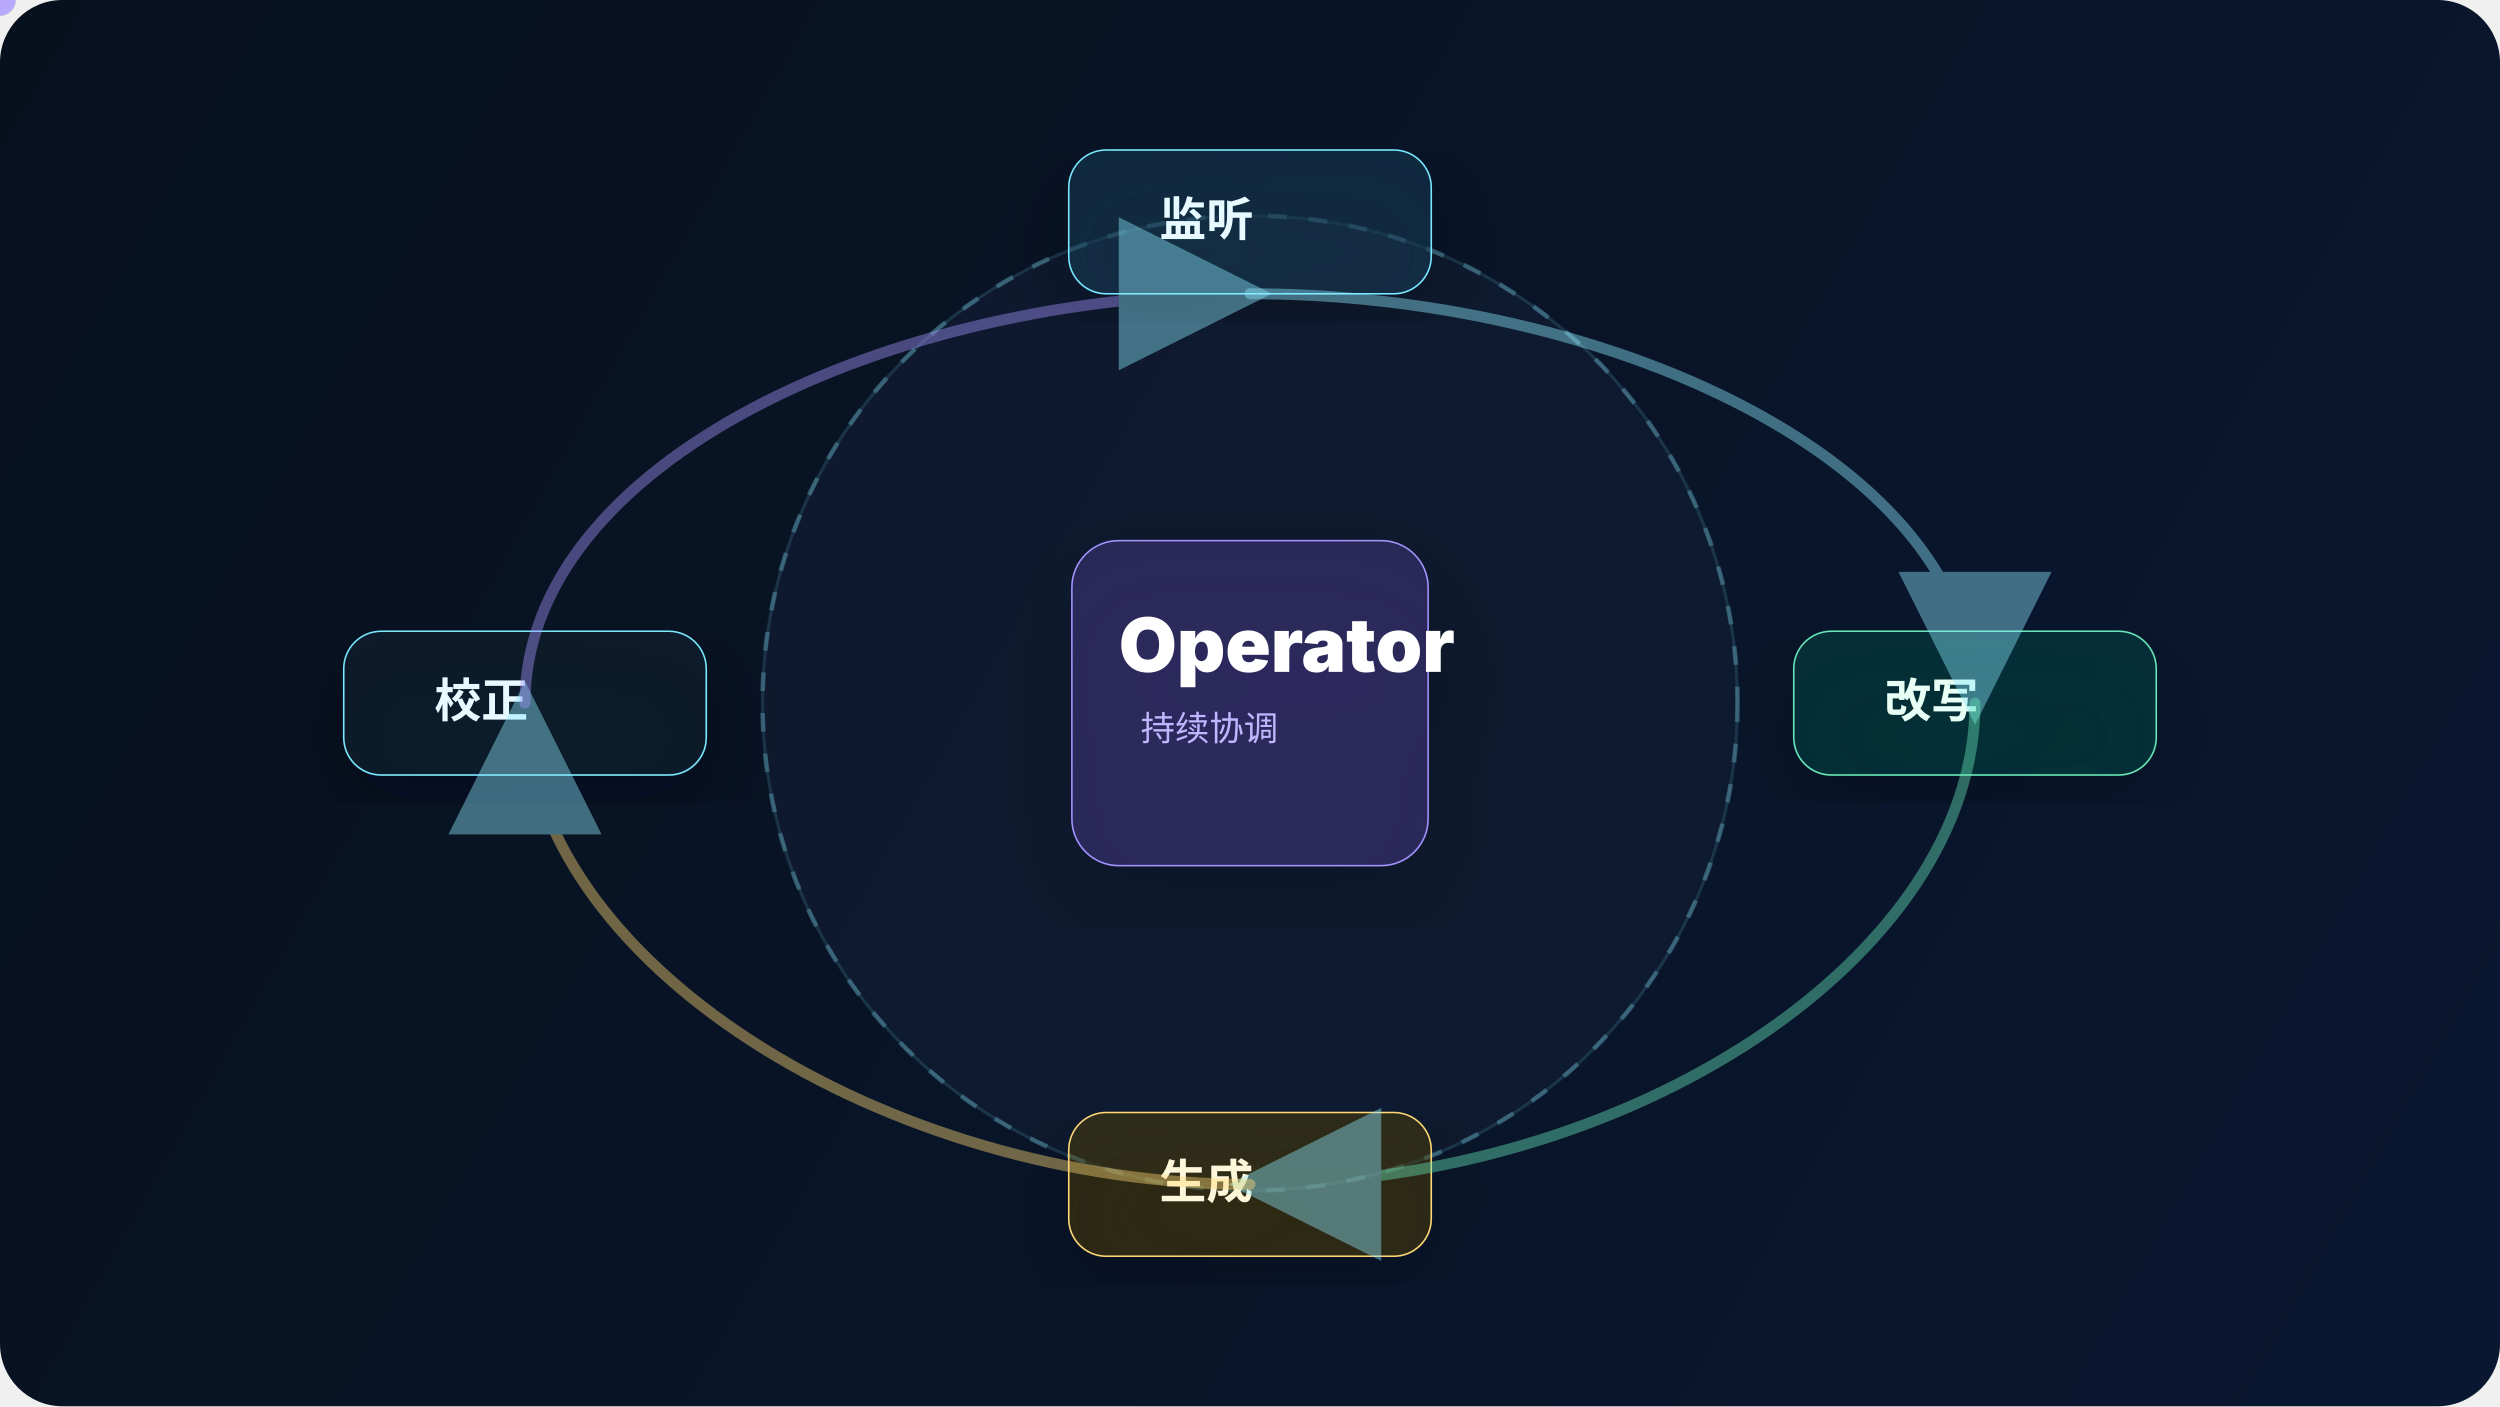
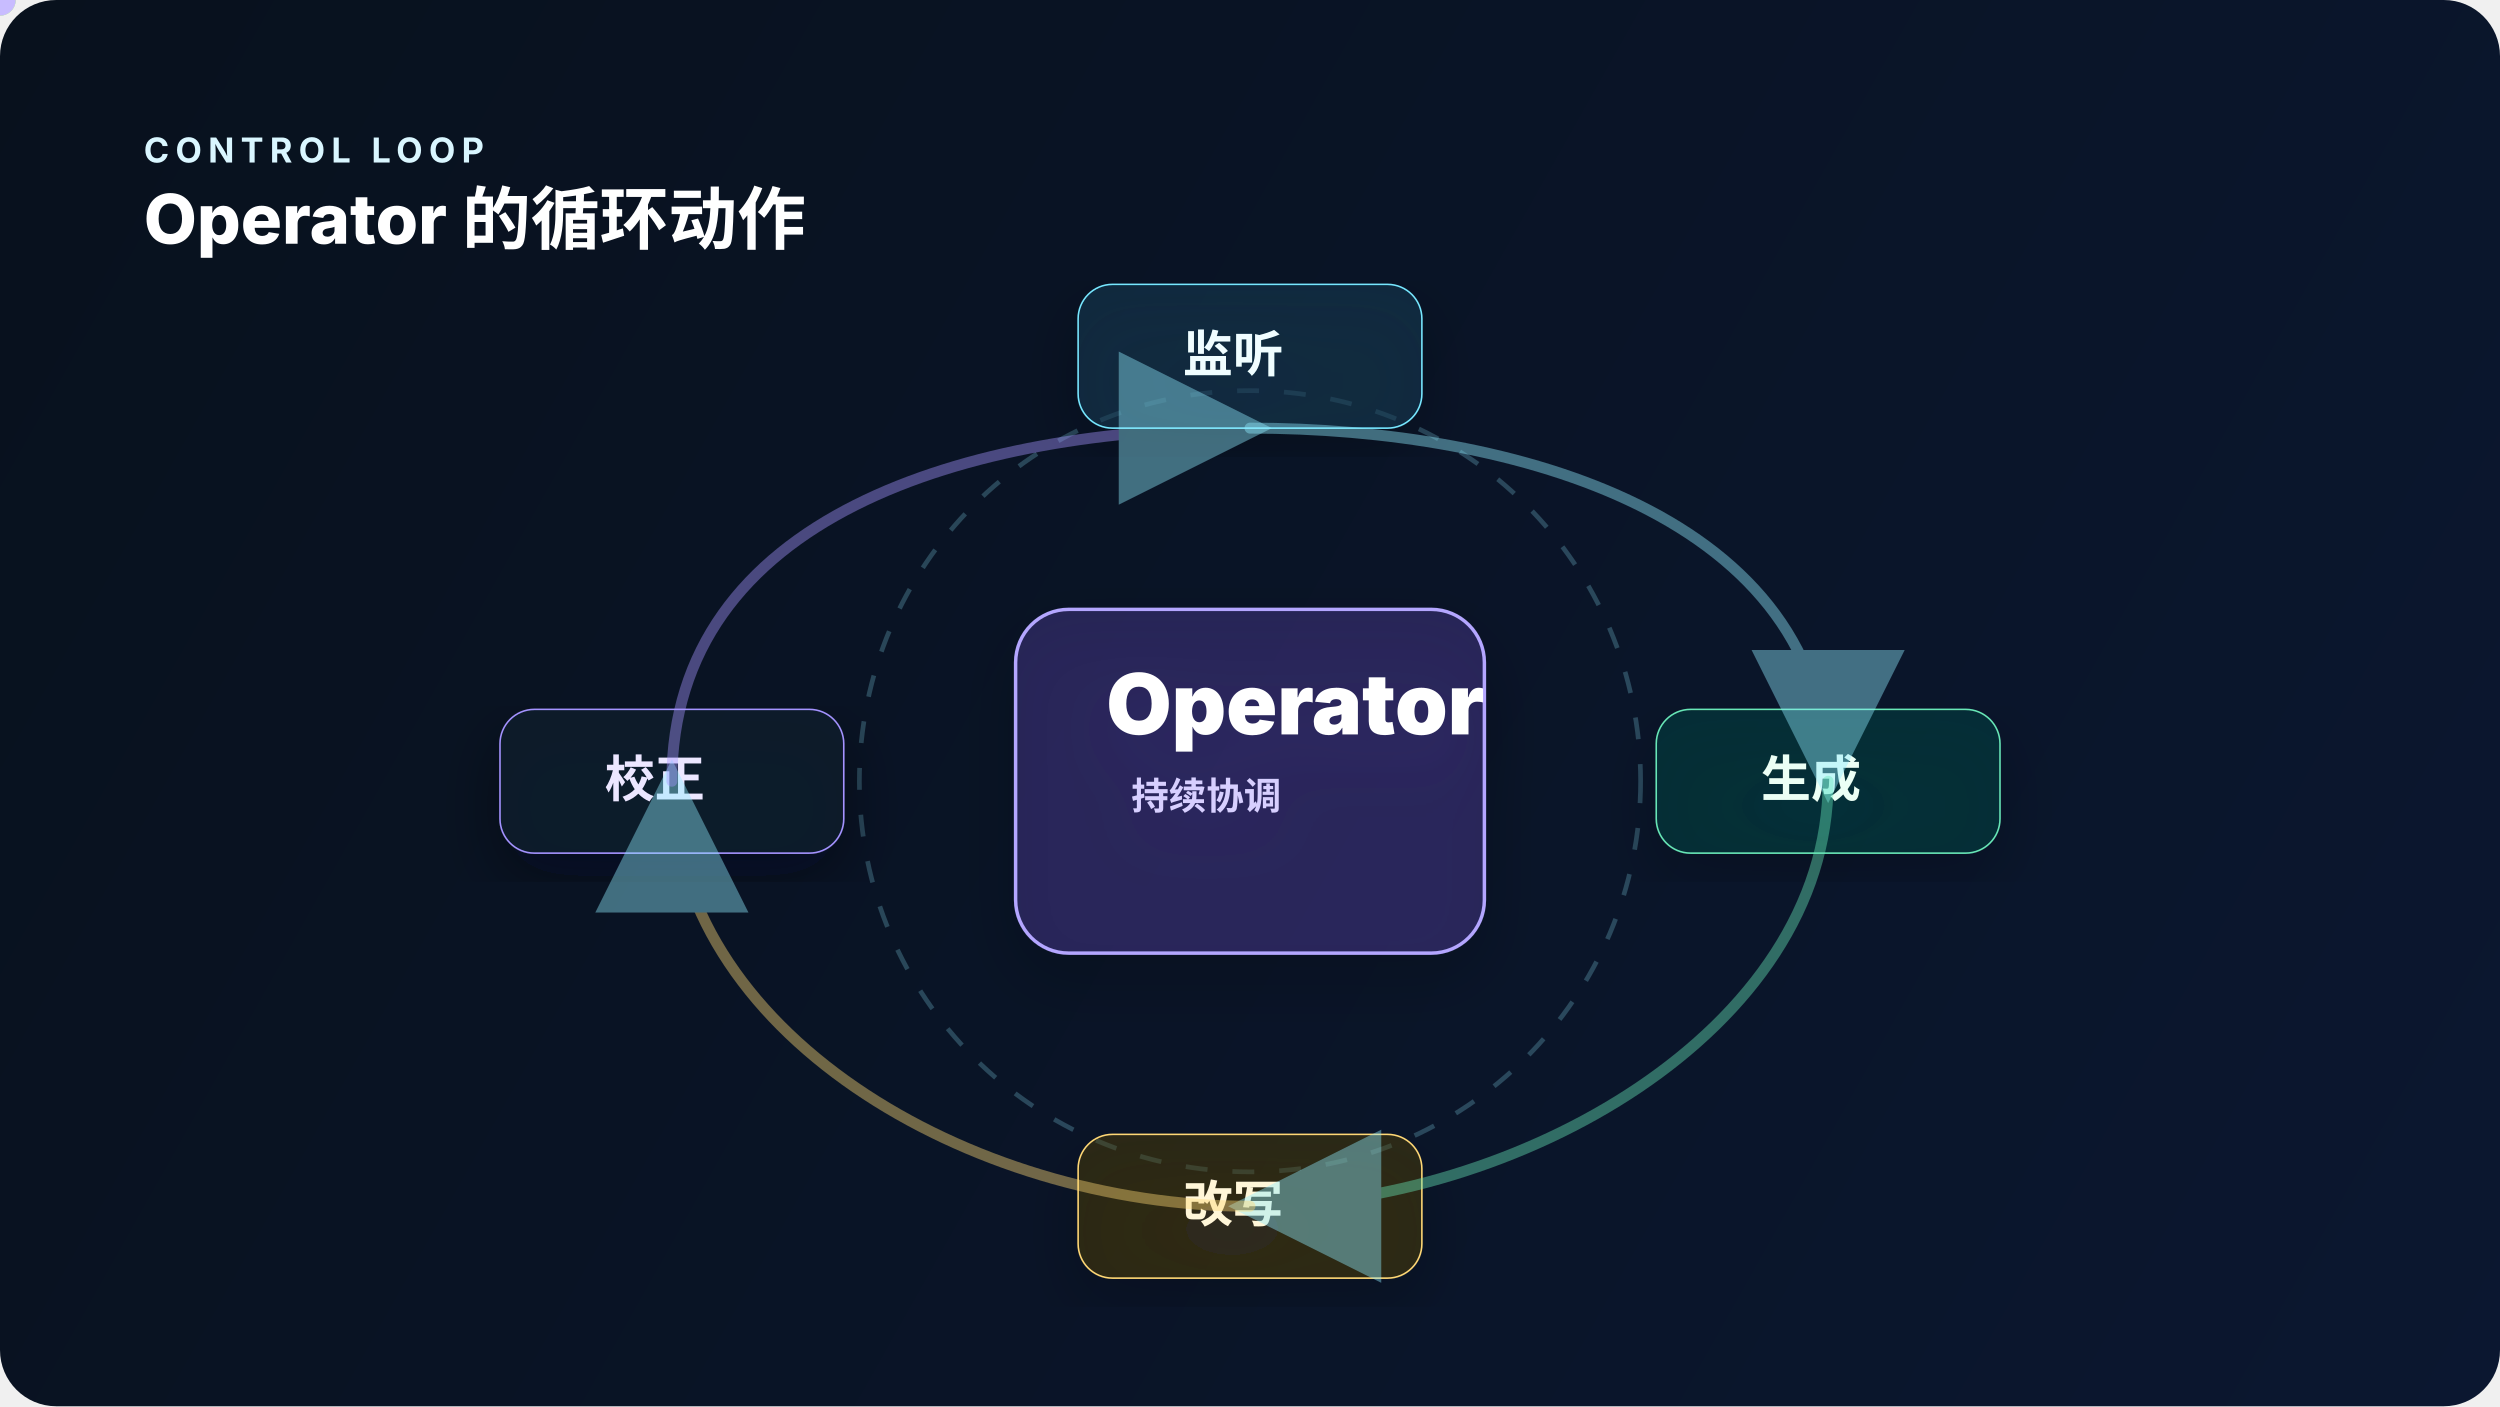
<svg xmlns="http://www.w3.org/2000/svg" width="1600" height="900" viewBox="0 0 1600 900" fill="none">
  <defs>
-     <linearGradient id="bg2" x1="0" y1="0" x2="1600" y2="900" gradientUnits="userSpaceOnUse">
-       <stop offset="0" stop-color="#07111E" />
-       <stop offset="1" stop-color="#0A1731" />
+     <linearGradient id="bg" x1="0" y1="0" x2="1600" y2="900" gradientUnits="userSpaceOnUse">
+       <stop offset="0" stop-color="#08111D" />
+       <stop offset="1" stop-color="#0B1730" />
    </linearGradient>
-     <filter id="shadow2" x="-20%" y="-20%" width="140%" height="140%">
-       <feDropShadow dx="0" dy="20" stdDeviation="26" flood-color="#000814" flood-opacity="0.44" />
+     <filter id="shadow" x="-20%" y="-20%" width="140%" height="140%">
+       <feDropShadow dx="0" dy="16" stdDeviation="20" flood-color="#000814" flood-opacity="0.42" />
    </filter>
-     <marker id="arrow2" markerWidth="14" markerHeight="14" refX="12" refY="7" orient="auto">
-       <path d="M0 0L14 7L0 14Z" fill="#8CEAFF" />
+     <marker id="arrow" markerWidth="14" markerHeight="14" refX="12" refY="7" orient="auto">
+       <path d="M0 0L14 7L0 14Z" fill="#8EEBFF" />
    </marker>
  </defs>
-   <rect width="1600" height="900" rx="40" fill="url(#bg2)" />
-   <circle cx="800" cy="450" r="312" fill="rgba(15,27,48,0.92)" stroke="rgba(122,232,255,0.14)" stroke-width="2" />
-   <circle cx="800" cy="450" r="312" stroke="#8CEAFF" stroke-opacity="0.28" stroke-width="3" stroke-dasharray="12 14">
-     <animateTransform attributeName="transform" attributeType="XML" type="rotate" from="0 800 450" to="360 800 450" dur="18s" repeatCount="indefinite" />
+   <rect width="1600" height="900" rx="36" fill="url(#bg)" />
+   <text x="92" y="104" fill="#D9F6FF" font-size="22" font-family="Inter, Arial, sans-serif" font-weight="700" letter-spacing="4">CONTROL LOOP</text>
+   <text x="92" y="156" fill="#FFFFFF" font-size="44" font-family="Inter, Arial, sans-serif" font-weight="820">Operator 的循环动作</text>
+   <circle cx="800" cy="500" r="250" stroke="#8EEBFF" stroke-opacity="0.24" stroke-width="3" stroke-dasharray="14 16">
+     <animateTransform attributeName="transform" attributeType="XML" type="rotate" from="0 800 500" to="360 800 500" dur="18s" repeatCount="indefinite" />
  </circle>
-   <g filter="url(#shadow2)">
-     <rect x="686" y="346" width="228" height="208" rx="30" fill="rgba(89,69,166,0.34)" stroke="#A493FF" />
-     <text x="716" y="430" fill="#FFFFFF" font-size="48" font-family="Inter, Arial, sans-serif" font-weight="900">Operator</text>
-     <text x="730" y="474" fill="#BFB6FF" font-size="22" font-family="Inter, Arial, sans-serif">持续协调</text>
+   <g filter="url(#shadow)">
+     <rect x="650" y="390" width="300" height="220" rx="34" fill="rgba(88,69,170,0.36)" stroke="#B4A6FF" stroke-width="2.2" />
+     <text x="708" y="470" fill="#FFFFFF" font-size="54" font-family="Inter, Arial, sans-serif" font-weight="860">Operator</text>
+     <text x="724" y="518" fill="#D7CFFF" font-size="24" font-family="Inter, Arial, sans-serif" font-weight="720">持续协调</text>
  </g>
-   <g filter="url(#shadow2)">
-     <rect x="684" y="96" width="232" height="92" rx="24" fill="rgba(8,61,86,0.5)" stroke="#7AE8FF" />
-     <text x="742" y="151" fill="#E6FAFF" font-size="30" font-family="Inter, Arial, sans-serif" font-weight="850">监听</text>
+   <g filter="url(#shadow)">
+     <rect x="690" y="182" width="220" height="92" rx="22" fill="rgba(8,61,86,0.52)" stroke="#78E7FF" />
+     <text x="757" y="238" fill="#F0FDFF" font-size="32" font-family="Inter, Arial, sans-serif" font-weight="820">监听</text>
  </g>
-   <g filter="url(#shadow2)">
-     <rect x="1148" y="404" width="232" height="92" rx="24" fill="rgba(7,77,69,0.46)" stroke="#67E7B7" />
-     <text x="1206" y="459" fill="#E7FFF4" font-size="30" font-family="Inter, Arial, sans-serif" font-weight="850">改写</text>
+   <g filter="url(#shadow)">
+     <rect x="1060" y="454" width="220" height="92" rx="22" fill="rgba(7,77,69,0.44)" stroke="#67E7B7" />
+     <text x="1127" y="510" fill="#EBFFF5" font-size="32" font-family="Inter, Arial, sans-serif" font-weight="820">生成</text>
  </g>
-   <g filter="url(#shadow2)">
-     <rect x="684" y="712" width="232" height="92" rx="24" fill="rgba(88,67,15,0.42)" stroke="#FFD874" />
-     <text x="742" y="767" fill="#FFF7D9" font-size="30" font-family="Inter, Arial, sans-serif" font-weight="850">生成</text>
+   <g filter="url(#shadow)">
+     <rect x="690" y="726" width="220" height="92" rx="22" fill="rgba(88,67,15,0.42)" stroke="#FFD874" />
+     <text x="757" y="782" fill="#FFF6D8" font-size="32" font-family="Inter, Arial, sans-serif" font-weight="820">改写</text>
  </g>
-   <g filter="url(#shadow2)">
-     <rect x="220" y="404" width="232" height="92" rx="24" fill="rgba(13,28,46,0.92)" stroke="#7AE8FF" />
-     <text x="278" y="459" fill="#E6FAFF" font-size="30" font-family="Inter, Arial, sans-serif" font-weight="850">校正</text>
+   <g filter="url(#shadow)">
+     <rect x="320" y="454" width="220" height="92" rx="22" fill="rgba(13,28,46,0.92)" stroke="#A493FF" />
+     <text x="387" y="510" fill="#ECE7FF" font-size="32" font-family="Inter, Arial, sans-serif" font-weight="820">校正</text>
  </g>
-   <path d="M800 188C1026 188 1264 294 1264 450" stroke="#8CEAFF" stroke-width="7" stroke-linecap="round" marker-end="url(#arrow2)" opacity="0.42" />
-   <path d="M1264 450C1264 612 1044 758 800 758" stroke="#67E7B7" stroke-width="7" stroke-linecap="round" marker-end="url(#arrow2)" opacity="0.42" />
-   <path d="M800 758C568 758 336 616 336 450" stroke="#FFD874" stroke-width="7" stroke-linecap="round" marker-end="url(#arrow2)" opacity="0.42" />
-   <path d="M336 450C336 296 570 188 800 188" stroke="#A493FF" stroke-width="7" stroke-linecap="round" marker-end="url(#arrow2)" opacity="0.42" />
-   <circle r="10" fill="#8CEAFF">
-     <animateMotion dur="4.4s" repeatCount="indefinite" path="M800 188C1026 188 1264 294 1264 450" />
+   <path d="M800 274C970 274 1170 330 1170 500" stroke="#8EEBFF" stroke-width="7" stroke-linecap="round" marker-end="url(#arrow)" opacity="0.42" />
+   <path d="M1170 500C1170 660 970 772 800 772" stroke="#67E7B7" stroke-width="7" stroke-linecap="round" marker-end="url(#arrow)" opacity="0.42" />
+   <path d="M800 772C620 772 430 660 430 500" stroke="#FFD874" stroke-width="7" stroke-linecap="round" marker-end="url(#arrow)" opacity="0.42" />
+   <path d="M430 500C430 330 620 274 800 274" stroke="#A493FF" stroke-width="7" stroke-linecap="round" marker-end="url(#arrow)" opacity="0.42" />
+   <circle r="10" fill="#95EFFF">
+     <animateMotion dur="4.3s" repeatCount="indefinite" path="M800 274C970 274 1170 330 1170 500" />
  </circle>
-   <circle r="10" fill="#67E7B7">
-     <animateMotion dur="4.3s" repeatCount="indefinite" path="M1264 450C1264 612 1044 758 800 758" />
+   <circle r="10" fill="#76ECC2">
+     <animateMotion dur="4.2s" repeatCount="indefinite" path="M1170 500C1170 660 970 772 800 772" />
  </circle>
-   <circle r="10" fill="#FFE38E">
-     <animateMotion dur="4.6s" repeatCount="indefinite" path="M800 758C568 758 336 616 336 450" />
+   <circle r="10" fill="#FFE591">
+     <animateMotion dur="4.5s" repeatCount="indefinite" path="M800 772C620 772 430 660 430 500" />
  </circle>
-   <circle r="10" fill="#B8A9FF">
-     <animateMotion dur="4.7s" repeatCount="indefinite" path="M336 450C336 296 570 188 800 188" />
+   <circle r="10" fill="#C8BCFF">
+     <animateMotion dur="4.6s" repeatCount="indefinite" path="M430 500C430 330 620 274 800 274" />
  </circle>
</svg>
